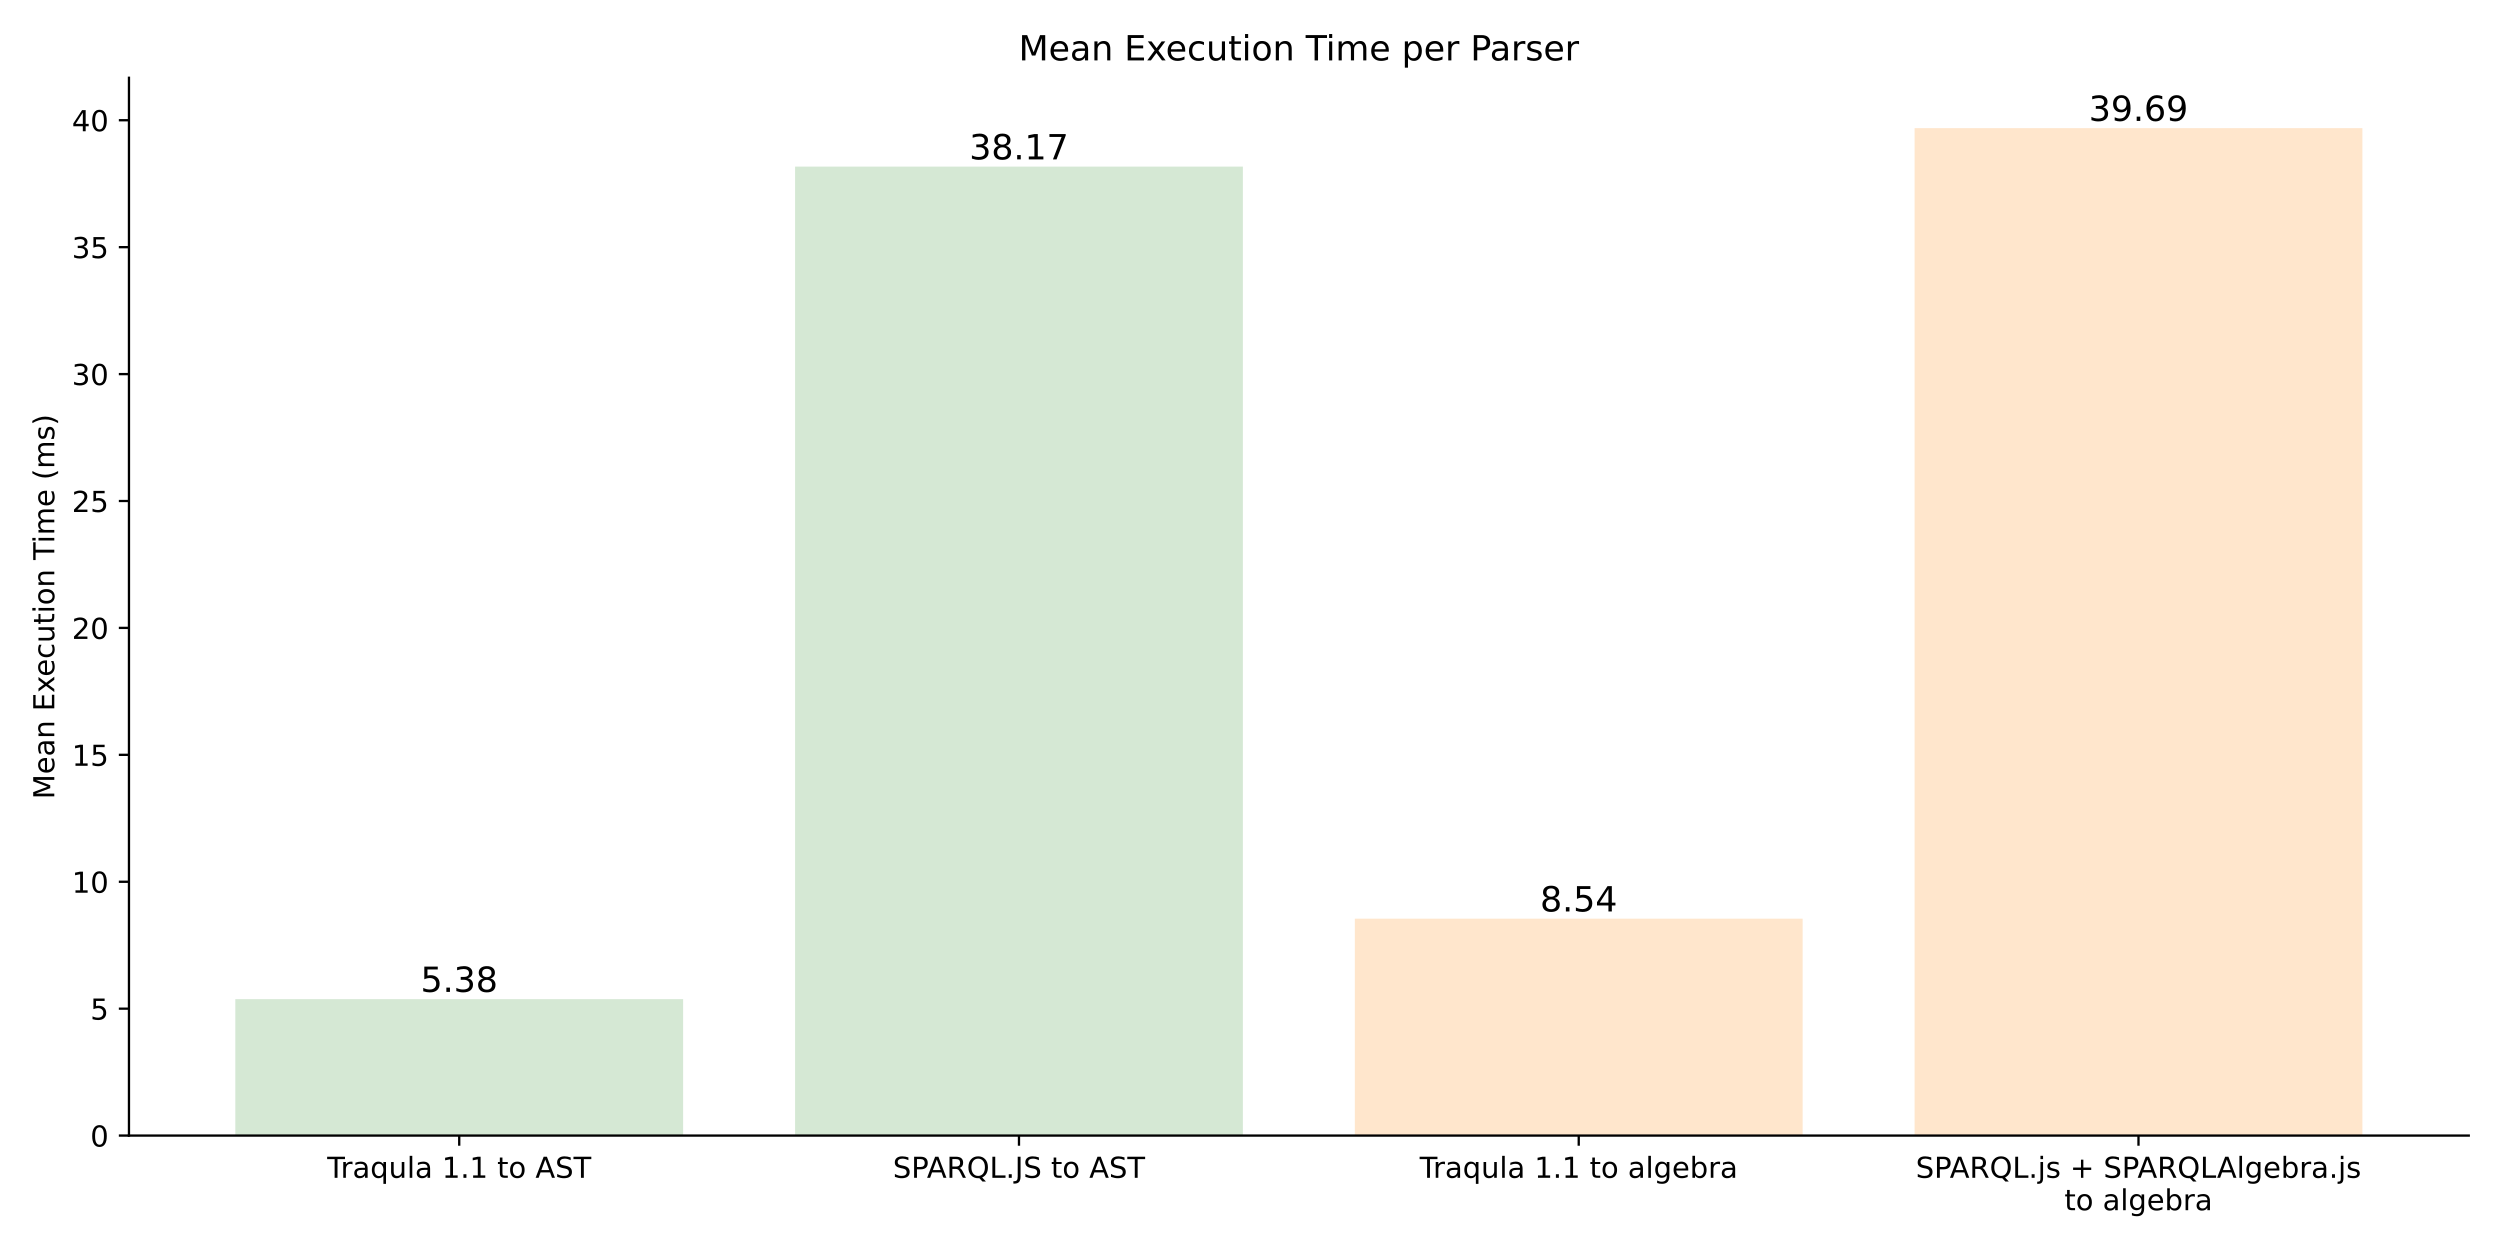
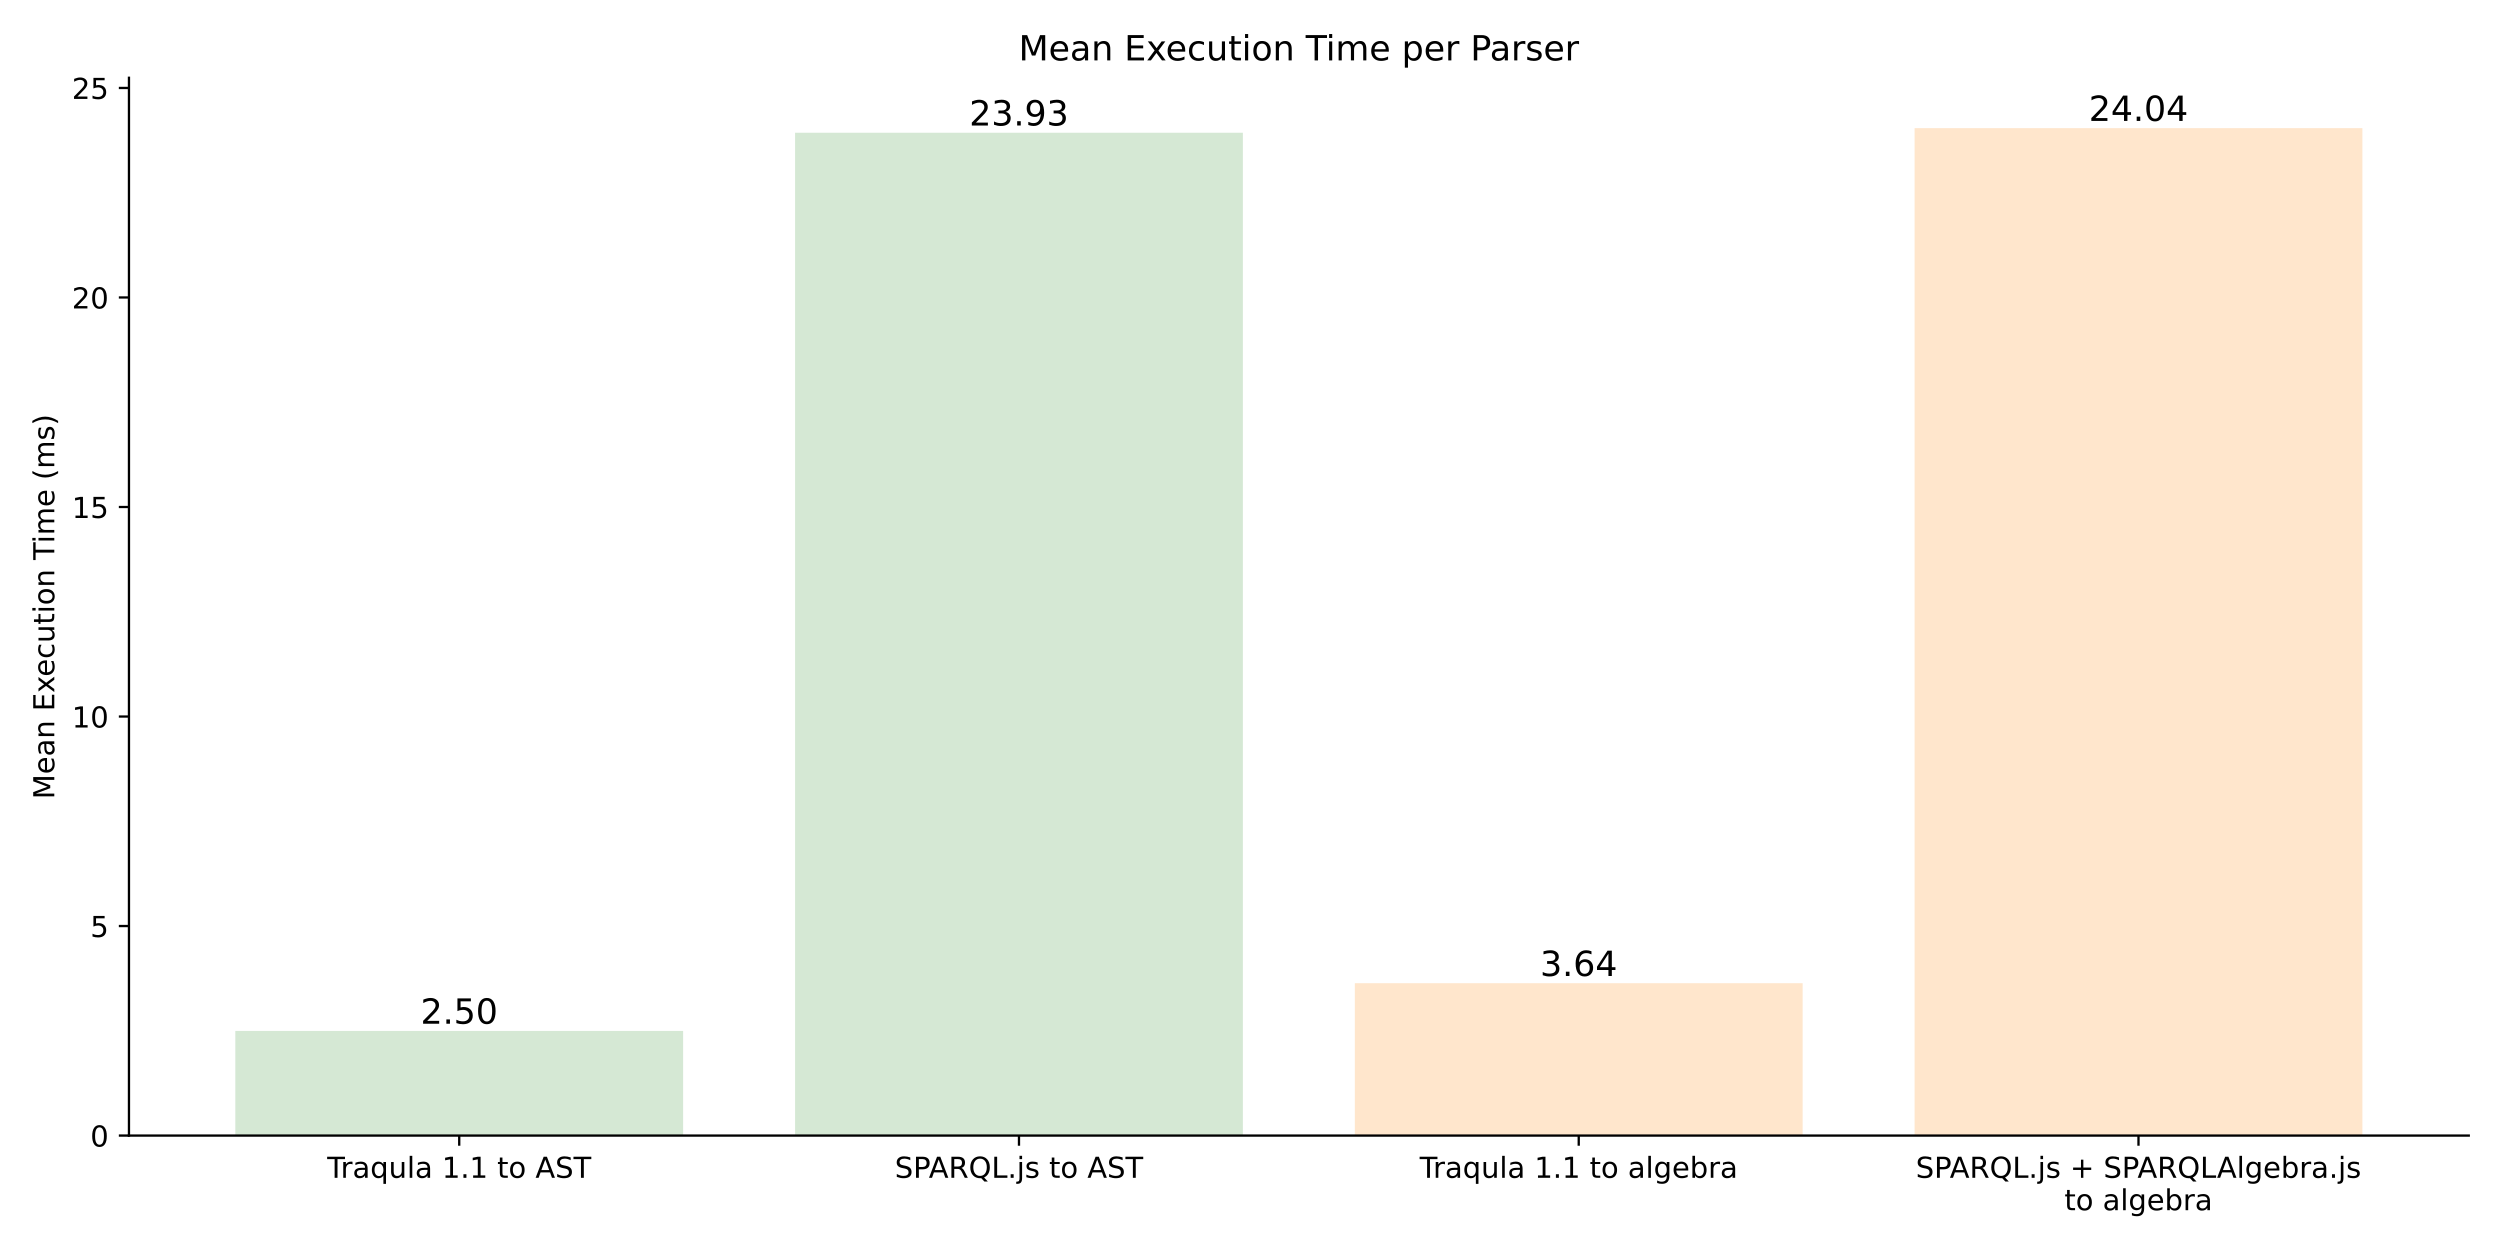
<svg xmlns="http://www.w3.org/2000/svg" xmlns:xlink="http://www.w3.org/1999/xlink" width="864pt" height="432pt" viewBox="0 0 864 432" version="1.1">
  <defs>
    <style type="text/css">*{stroke-linejoin: round; stroke-linecap: butt}</style>
  </defs>
  <g id="figure_1">
    <g id="patch_1">
      <path d="M 0 432  L 864 432  L 864 0  L 0 0  L 0 432  z " style="fill: none" />
    </g>
    <g id="axes_1">
      <g id="patch_2">
        <path d="M 44.57 392.456  L 853.2 392.456  L 853.2 26.88  L 44.57 26.88  L 44.57 392.456  z " style="fill: none" />
      </g>
      <g id="patch_3">
-         <path d="M 81.326 392.456  L 236.088 392.456  L 236.088 345.296  L 81.326 345.296  z " clip-path="url(#pd45459733b)" style="fill: #d5e8d4" />
+         <path d="M 81.326 392.456  L 236.088 392.456  L 236.088 356.296  L 81.326 356.296  z " clip-path="url(#p5cff1e5d12)" style="fill: #d5e8d4" />
      </g>
      <g id="patch_4">
-         <path d="M 274.778 392.456  L 429.54 392.456  L 429.54 57.573  L 274.778 57.573  z " clip-path="url(#pd45459733b)" style="fill: #d5e8d4" />
+         <path d="M 274.778 392.456  L 429.54 392.456  L 429.54 45.869  L 274.778 45.869  z " clip-path="url(#p5cff1e5d12)" style="fill: #d5e8d4" />
      </g>
      <g id="patch_5">
-         <path d="M 468.23 392.456  L 622.992 392.456  L 622.992 317.497  L 468.23 317.497  z " clip-path="url(#pd45459733b)" style="fill: #ffe6cc" />
+         <path d="M 468.23 392.456  L 622.992 392.456  L 622.992 339.801  L 468.23 339.801  z " clip-path="url(#p5cff1e5d12)" style="fill: #ffe6cc" />
      </g>
      <g id="patch_6">
-         <path d="M 661.682 392.456  L 816.444 392.456  L 816.444 44.288  L 661.682 44.288  z " clip-path="url(#pd45459733b)" style="fill: #ffe6cc" />
+         <path d="M 661.682 392.456  L 816.444 392.456  L 816.444 44.288  L 661.682 44.288  z " clip-path="url(#p5cff1e5d12)" style="fill: #ffe6cc" />
      </g>
      <g id="matplotlib.axis_1">
        <g id="xtick_1">
          <g id="line2d_1">
            <defs>
-               <path id="m4dc165b81d" d="M 0 0  L 0 3.5  " style="stroke: #000000; stroke-width: 0.8" />
+               <path id="m04e95a6d1e" d="M 0 0  L 0 3.5  " style="stroke: #000000; stroke-width: 0.8" />
            </defs>
            <g>
-               <use xlink:href="#m4dc165b81d" x="158.707" y="392.456" style="stroke: #000000; stroke-width: 0.8" />
+               <use xlink:href="#m04e95a6d1e" x="158.707" y="392.456" style="stroke: #000000; stroke-width: 0.8" />
            </g>
          </g>
          <g id="text_1">
            <g transform="translate(113.088 407.0544) scale(0.1 -0.1)">
              <defs>
                <path id="DejaVuSans-54" d="M -19 4666  L 3928 4666  L 3928 4134  L 2272 4134  L 2272 0  L 1638 0  L 1638 4134  L -19 4134  L -19 4666  z " transform="scale(0.015625)" />
                <path id="DejaVuSans-72" d="M 2631 2963  Q 2534 3019 2420 3045  Q 2306 3072 2169 3072  Q 1681 3072 1420 2755  Q 1159 2438 1159 1844  L 1159 0  L 581 0  L 581 3500  L 1159 3500  L 1159 2956  Q 1341 3275 1631 3429  Q 1922 3584 2338 3584  Q 2397 3584 2469 3576  Q 2541 3569 2628 3553  L 2631 2963  z " transform="scale(0.015625)" />
                <path id="DejaVuSans-61" d="M 2194 1759  Q 1497 1759 1228 1600  Q 959 1441 959 1056  Q 959 750 1161 570  Q 1363 391 1709 391  Q 2188 391 2477 730  Q 2766 1069 2766 1631  L 2766 1759  L 2194 1759  z M 3341 1997  L 3341 0  L 2766 0  L 2766 531  Q 2569 213 2275 61  Q 1981 -91 1556 -91  Q 1019 -91 701 211  Q 384 513 384 1019  Q 384 1609 779 1909  Q 1175 2209 1959 2209  L 2766 2209  L 2766 2266  Q 2766 2663 2505 2880  Q 2244 3097 1772 3097  Q 1472 3097 1187 3025  Q 903 2953 641 2809  L 641 3341  Q 956 3463 1253 3523  Q 1550 3584 1831 3584  Q 2591 3584 2966 3190  Q 3341 2797 3341 1997  z " transform="scale(0.015625)" />
                <path id="DejaVuSans-71" d="M 947 1747  Q 947 1113 1208 752  Q 1469 391 1925 391  Q 2381 391 2643 752  Q 2906 1113 2906 1747  Q 2906 2381 2643 2742  Q 2381 3103 1925 3103  Q 1469 3103 1208 2742  Q 947 2381 947 1747  z M 2906 525  Q 2725 213 2448 61  Q 2172 -91 1784 -91  Q 1150 -91 751 415  Q 353 922 353 1747  Q 353 2572 751 3078  Q 1150 3584 1784 3584  Q 2172 3584 2448 3432  Q 2725 3281 2906 2969  L 2906 3500  L 3481 3500  L 3481 -1331  L 2906 -1331  L 2906 525  z " transform="scale(0.015625)" />
                <path id="DejaVuSans-75" d="M 544 1381  L 544 3500  L 1119 3500  L 1119 1403  Q 1119 906 1312 657  Q 1506 409 1894 409  Q 2359 409 2629 706  Q 2900 1003 2900 1516  L 2900 3500  L 3475 3500  L 3475 0  L 2900 0  L 2900 538  Q 2691 219 2414 64  Q 2138 -91 1772 -91  Q 1169 -91 856 284  Q 544 659 544 1381  z M 1991 3584  L 1991 3584  z " transform="scale(0.015625)" />
                <path id="DejaVuSans-6c" d="M 603 4863  L 1178 4863  L 1178 0  L 603 0  L 603 4863  z " transform="scale(0.015625)" />
                <path id="DejaVuSans-20" transform="scale(0.015625)" />
                <path id="DejaVuSans-31" d="M 794 531  L 1825 531  L 1825 4091  L 703 3866  L 703 4441  L 1819 4666  L 2450 4666  L 2450 531  L 3481 531  L 3481 0  L 794 0  L 794 531  z " transform="scale(0.015625)" />
                <path id="DejaVuSans-2e" d="M 684 794  L 1344 794  L 1344 0  L 684 0  L 684 794  z " transform="scale(0.015625)" />
                <path id="DejaVuSans-74" d="M 1172 4494  L 1172 3500  L 2356 3500  L 2356 3053  L 1172 3053  L 1172 1153  Q 1172 725 1289 603  Q 1406 481 1766 481  L 2356 481  L 2356 0  L 1766 0  Q 1100 0 847 248  Q 594 497 594 1153  L 594 3053  L 172 3053  L 172 3500  L 594 3500  L 594 4494  L 1172 4494  z " transform="scale(0.015625)" />
                <path id="DejaVuSans-6f" d="M 1959 3097  Q 1497 3097 1228 2736  Q 959 2375 959 1747  Q 959 1119 1226 758  Q 1494 397 1959 397  Q 2419 397 2687 759  Q 2956 1122 2956 1747  Q 2956 2369 2687 2733  Q 2419 3097 1959 3097  z M 1959 3584  Q 2709 3584 3137 3096  Q 3566 2609 3566 1747  Q 3566 888 3137 398  Q 2709 -91 1959 -91  Q 1206 -91 779 398  Q 353 888 353 1747  Q 353 2609 779 3096  Q 1206 3584 1959 3584  z " transform="scale(0.015625)" />
                <path id="DejaVuSans-41" d="M 2188 4044  L 1331 1722  L 3047 1722  L 2188 4044  z M 1831 4666  L 2547 4666  L 4325 0  L 3669 0  L 3244 1197  L 1141 1197  L 716 0  L 50 0  L 1831 4666  z " transform="scale(0.015625)" />
                <path id="DejaVuSans-53" d="M 3425 4513  L 3425 3897  Q 3066 4069 2747 4153  Q 2428 4238 2131 4238  Q 1616 4238 1336 4038  Q 1056 3838 1056 3469  Q 1056 3159 1242 3001  Q 1428 2844 1947 2747  L 2328 2669  Q 3034 2534 3370 2195  Q 3706 1856 3706 1288  Q 3706 609 3251 259  Q 2797 -91 1919 -91  Q 1588 -91 1214 -16  Q 841 59 441 206  L 441 856  Q 825 641 1194 531  Q 1563 422 1919 422  Q 2459 422 2753 634  Q 3047 847 3047 1241  Q 3047 1584 2836 1778  Q 2625 1972 2144 2069  L 1759 2144  Q 1053 2284 737 2584  Q 422 2884 422 3419  Q 422 4038 858 4394  Q 1294 4750 2059 4750  Q 2388 4750 2728 4690  Q 3069 4631 3425 4513  z " transform="scale(0.015625)" />
              </defs>
              <use xlink:href="#DejaVuSans-54" />
              <use xlink:href="#DejaVuSans-72" transform="translate(46.33398 0)" />
              <use xlink:href="#DejaVuSans-61" transform="translate(87.44727 0)" />
              <use xlink:href="#DejaVuSans-71" transform="translate(148.7266 0)" />
              <use xlink:href="#DejaVuSans-75" transform="translate(212.2031 0)" />
              <use xlink:href="#DejaVuSans-6c" transform="translate(275.582 0)" />
              <use xlink:href="#DejaVuSans-61" transform="translate(303.3652 0)" />
              <use xlink:href="#DejaVuSans-20" transform="translate(364.6445 0)" />
              <use xlink:href="#DejaVuSans-31" transform="translate(396.4316 0)" />
              <use xlink:href="#DejaVuSans-2e" transform="translate(460.0547 0)" />
              <use xlink:href="#DejaVuSans-31" transform="translate(491.8418 0)" />
              <use xlink:href="#DejaVuSans-20" transform="translate(555.4648 0)" />
              <use xlink:href="#DejaVuSans-74" transform="translate(587.252 0)" />
              <use xlink:href="#DejaVuSans-6f" transform="translate(626.4609 0)" />
              <use xlink:href="#DejaVuSans-20" transform="translate(687.6426 0)" />
              <use xlink:href="#DejaVuSans-41" transform="translate(719.4297 0)" />
              <use xlink:href="#DejaVuSans-53" transform="translate(787.8379 0)" />
              <use xlink:href="#DejaVuSans-54" transform="translate(851.3145 0)" />
            </g>
          </g>
        </g>
        <g id="xtick_2">
          <g id="line2d_2">
            <g>
-               <use xlink:href="#m4dc165b81d" x="352.159" y="392.456" style="stroke: #000000; stroke-width: 0.8" />
+               <use xlink:href="#m04e95a6d1e" x="352.159" y="392.456" style="stroke: #000000; stroke-width: 0.8" />
            </g>
          </g>
          <g id="text_2">
-             <g transform="translate(308.5878 407.0544) scale(0.1 -0.1)">
+             <g transform="translate(309.2433 407.0544) scale(0.1 -0.1)">
              <defs>
                <path id="DejaVuSans-50" d="M 1259 4147  L 1259 2394  L 2053 2394  Q 2494 2394 2734 2622  Q 2975 2850 2975 3272  Q 2975 3691 2734 3919  Q 2494 4147 2053 4147  L 1259 4147  z M 628 4666  L 2053 4666  Q 2838 4666 3239 4311  Q 3641 3956 3641 3272  Q 3641 2581 3239 2228  Q 2838 1875 2053 1875  L 1259 1875  L 1259 0  L 628 0  L 628 4666  z " transform="scale(0.015625)" />
                <path id="DejaVuSans-52" d="M 2841 2188  Q 3044 2119 3236 1894  Q 3428 1669 3622 1275  L 4263 0  L 3584 0  L 2988 1197  Q 2756 1666 2539 1819  Q 2322 1972 1947 1972  L 1259 1972  L 1259 0  L 628 0  L 628 4666  L 2053 4666  Q 2853 4666 3247 4331  Q 3641 3997 3641 3322  Q 3641 2881 3436 2590  Q 3231 2300 2841 2188  z M 1259 4147  L 1259 2491  L 2053 2491  Q 2509 2491 2742 2702  Q 2975 2913 2975 3322  Q 2975 3731 2742 3939  Q 2509 4147 2053 4147  L 1259 4147  z " transform="scale(0.015625)" />
                <path id="DejaVuSans-51" d="M 2522 4238  Q 1834 4238 1429 3725  Q 1025 3213 1025 2328  Q 1025 1447 1429 934  Q 1834 422 2522 422  Q 3209 422 3611 934  Q 4013 1447 4013 2328  Q 4013 3213 3611 3725  Q 3209 4238 2522 4238  z M 3406 84  L 4238 -825  L 3475 -825  L 2784 -78  Q 2681 -84 2626 -87  Q 2572 -91 2522 -91  Q 1538 -91 948 567  Q 359 1225 359 2328  Q 359 3434 948 4092  Q 1538 4750 2522 4750  Q 3503 4750 4090 4092  Q 4678 3434 4678 2328  Q 4678 1516 4351 937  Q 4025 359 3406 84  z " transform="scale(0.015625)" />
                <path id="DejaVuSans-4c" d="M 628 4666  L 1259 4666  L 1259 531  L 3531 531  L 3531 0  L 628 0  L 628 4666  z " transform="scale(0.015625)" />
-                 <path id="DejaVuSans-4a" d="M 628 4666  L 1259 4666  L 1259 325  Q 1259 -519 939 -900  Q 619 -1281 -91 -1281  L -331 -1281  L -331 -750  L -134 -750  Q 284 -750 456 -515  Q 628 -281 628 325  L 628 4666  z " transform="scale(0.015625)" />
+                 <path id="DejaVuSans-6a" d="M 603 3500  L 1178 3500  L 1178 -63  Q 1178 -731 923 -1031  Q 669 -1331 103 -1331  L -116 -1331  L -116 -844  L 38 -844  Q 366 -844 484 -692  Q 603 -541 603 -63  L 603 3500  z M 603 4863  L 1178 4863  L 1178 4134  L 603 4134  L 603 4863  z " transform="scale(0.015625)" />
+                 <path id="DejaVuSans-73" d="M 2834 3397  L 2834 2853  Q 2591 2978 2328 3040  Q 2066 3103 1784 3103  Q 1356 3103 1142 2972  Q 928 2841 928 2578  Q 928 2378 1081 2264  Q 1234 2150 1697 2047  L 1894 2003  Q 2506 1872 2764 1633  Q 3022 1394 3022 966  Q 3022 478 2636 193  Q 2250 -91 1575 -91  Q 1294 -91 989 -36  Q 684 19 347 128  L 347 722  Q 666 556 975 473  Q 1284 391 1588 391  Q 1994 391 2212 530  Q 2431 669 2431 922  Q 2431 1156 2273 1281  Q 2116 1406 1581 1522  L 1381 1569  Q 847 1681 609 1914  Q 372 2147 372 2553  Q 372 3047 722 3315  Q 1072 3584 1716 3584  Q 2034 3584 2315 3537  Q 2597 3491 2834 3397  z " transform="scale(0.015625)" />
              </defs>
              <use xlink:href="#DejaVuSans-53" />
              <use xlink:href="#DejaVuSans-50" transform="translate(63.47656 0)" />
              <use xlink:href="#DejaVuSans-41" transform="translate(117.4043 0)" />
              <use xlink:href="#DejaVuSans-52" transform="translate(185.8125 0)" />
              <use xlink:href="#DejaVuSans-51" transform="translate(255.2949 0)" />
              <use xlink:href="#DejaVuSans-4c" transform="translate(334.0059 0)" />
              <use xlink:href="#DejaVuSans-2e" transform="translate(389.7188 0)" />
-               <use xlink:href="#DejaVuSans-4a" transform="translate(421.5059 0)" />
-               <use xlink:href="#DejaVuSans-53" transform="translate(450.998 0)" />
-               <use xlink:href="#DejaVuSans-20" transform="translate(514.4746 0)" />
-               <use xlink:href="#DejaVuSans-74" transform="translate(546.2617 0)" />
-               <use xlink:href="#DejaVuSans-6f" transform="translate(585.4707 0)" />
-               <use xlink:href="#DejaVuSans-20" transform="translate(646.6523 0)" />
-               <use xlink:href="#DejaVuSans-41" transform="translate(678.4395 0)" />
-               <use xlink:href="#DejaVuSans-53" transform="translate(746.8477 0)" />
-               <use xlink:href="#DejaVuSans-54" transform="translate(810.3242 0)" />
+               <use xlink:href="#DejaVuSans-6a" transform="translate(421.5059 0)" />
+               <use xlink:href="#DejaVuSans-73" transform="translate(449.2891 0)" />
+               <use xlink:href="#DejaVuSans-20" transform="translate(501.3887 0)" />
+               <use xlink:href="#DejaVuSans-74" transform="translate(533.1758 0)" />
+               <use xlink:href="#DejaVuSans-6f" transform="translate(572.3848 0)" />
+               <use xlink:href="#DejaVuSans-20" transform="translate(633.5664 0)" />
+               <use xlink:href="#DejaVuSans-41" transform="translate(665.3535 0)" />
+               <use xlink:href="#DejaVuSans-53" transform="translate(733.7617 0)" />
+               <use xlink:href="#DejaVuSans-54" transform="translate(797.2383 0)" />
            </g>
          </g>
        </g>
        <g id="xtick_3">
          <g id="line2d_3">
            <g>
-               <use xlink:href="#m4dc165b81d" x="545.611" y="392.456" style="stroke: #000000; stroke-width: 0.8" />
+               <use xlink:href="#m04e95a6d1e" x="545.611" y="392.456" style="stroke: #000000; stroke-width: 0.8" />
            </g>
          </g>
          <g id="text_3">
            <g transform="translate(490.6431 407.0544) scale(0.1 -0.1)">
              <defs>
                <path id="DejaVuSans-67" d="M 2906 1791  Q 2906 2416 2648 2759  Q 2391 3103 1925 3103  Q 1463 3103 1205 2759  Q 947 2416 947 1791  Q 947 1169 1205 825  Q 1463 481 1925 481  Q 2391 481 2648 825  Q 2906 1169 2906 1791  z M 3481 434  Q 3481 -459 3084 -895  Q 2688 -1331 1869 -1331  Q 1566 -1331 1297 -1286  Q 1028 -1241 775 -1147  L 775 -588  Q 1028 -725 1275 -790  Q 1522 -856 1778 -856  Q 2344 -856 2625 -561  Q 2906 -266 2906 331  L 2906 616  Q 2728 306 2450 153  Q 2172 0 1784 0  Q 1141 0 747 490  Q 353 981 353 1791  Q 353 2603 747 3093  Q 1141 3584 1784 3584  Q 2172 3584 2450 3431  Q 2728 3278 2906 2969  L 2906 3500  L 3481 3500  L 3481 434  z " transform="scale(0.015625)" />
                <path id="DejaVuSans-65" d="M 3597 1894  L 3597 1613  L 953 1613  Q 991 1019 1311 708  Q 1631 397 2203 397  Q 2534 397 2845 478  Q 3156 559 3463 722  L 3463 178  Q 3153 47 2828 -22  Q 2503 -91 2169 -91  Q 1331 -91 842 396  Q 353 884 353 1716  Q 353 2575 817 3079  Q 1281 3584 2069 3584  Q 2775 3584 3186 3129  Q 3597 2675 3597 1894  z M 3022 2063  Q 3016 2534 2758 2815  Q 2500 3097 2075 3097  Q 1594 3097 1305 2825  Q 1016 2553 972 2059  L 3022 2063  z " transform="scale(0.015625)" />
                <path id="DejaVuSans-62" d="M 3116 1747  Q 3116 2381 2855 2742  Q 2594 3103 2138 3103  Q 1681 3103 1420 2742  Q 1159 2381 1159 1747  Q 1159 1113 1420 752  Q 1681 391 2138 391  Q 2594 391 2855 752  Q 3116 1113 3116 1747  z M 1159 2969  Q 1341 3281 1617 3432  Q 1894 3584 2278 3584  Q 2916 3584 3314 3078  Q 3713 2572 3713 1747  Q 3713 922 3314 415  Q 2916 -91 2278 -91  Q 1894 -91 1617 61  Q 1341 213 1159 525  L 1159 0  L 581 0  L 581 4863  L 1159 4863  L 1159 2969  z " transform="scale(0.015625)" />
              </defs>
              <use xlink:href="#DejaVuSans-54" />
              <use xlink:href="#DejaVuSans-72" transform="translate(46.33398 0)" />
              <use xlink:href="#DejaVuSans-61" transform="translate(87.44727 0)" />
              <use xlink:href="#DejaVuSans-71" transform="translate(148.7266 0)" />
              <use xlink:href="#DejaVuSans-75" transform="translate(212.2031 0)" />
              <use xlink:href="#DejaVuSans-6c" transform="translate(275.582 0)" />
              <use xlink:href="#DejaVuSans-61" transform="translate(303.3652 0)" />
              <use xlink:href="#DejaVuSans-20" transform="translate(364.6445 0)" />
              <use xlink:href="#DejaVuSans-31" transform="translate(396.4316 0)" />
              <use xlink:href="#DejaVuSans-2e" transform="translate(460.0547 0)" />
              <use xlink:href="#DejaVuSans-31" transform="translate(491.8418 0)" />
              <use xlink:href="#DejaVuSans-20" transform="translate(555.4648 0)" />
              <use xlink:href="#DejaVuSans-74" transform="translate(587.252 0)" />
              <use xlink:href="#DejaVuSans-6f" transform="translate(626.4609 0)" />
              <use xlink:href="#DejaVuSans-20" transform="translate(687.6426 0)" />
              <use xlink:href="#DejaVuSans-61" transform="translate(719.4297 0)" />
              <use xlink:href="#DejaVuSans-6c" transform="translate(780.709 0)" />
              <use xlink:href="#DejaVuSans-67" transform="translate(808.4922 0)" />
              <use xlink:href="#DejaVuSans-65" transform="translate(871.9688 0)" />
              <use xlink:href="#DejaVuSans-62" transform="translate(933.4922 0)" />
              <use xlink:href="#DejaVuSans-72" transform="translate(996.9688 0)" />
              <use xlink:href="#DejaVuSans-61" transform="translate(1038.082 0)" />
            </g>
          </g>
        </g>
        <g id="xtick_4">
          <g id="line2d_4">
            <g>
-               <use xlink:href="#m4dc165b81d" x="739.063" y="392.456" style="stroke: #000000; stroke-width: 0.8" />
+               <use xlink:href="#m04e95a6d1e" x="739.063" y="392.456" style="stroke: #000000; stroke-width: 0.8" />
            </g>
          </g>
          <g id="text_4">
            <g transform="translate(662.0898 407.0544) scale(0.1 -0.1)">
              <defs>
-                 <path id="DejaVuSans-6a" d="M 603 3500  L 1178 3500  L 1178 -63  Q 1178 -731 923 -1031  Q 669 -1331 103 -1331  L -116 -1331  L -116 -844  L 38 -844  Q 366 -844 484 -692  Q 603 -541 603 -63  L 603 3500  z M 603 4863  L 1178 4863  L 1178 4134  L 603 4134  L 603 4863  z " transform="scale(0.015625)" />
-                 <path id="DejaVuSans-73" d="M 2834 3397  L 2834 2853  Q 2591 2978 2328 3040  Q 2066 3103 1784 3103  Q 1356 3103 1142 2972  Q 928 2841 928 2578  Q 928 2378 1081 2264  Q 1234 2150 1697 2047  L 1894 2003  Q 2506 1872 2764 1633  Q 3022 1394 3022 966  Q 3022 478 2636 193  Q 2250 -91 1575 -91  Q 1294 -91 989 -36  Q 684 19 347 128  L 347 722  Q 666 556 975 473  Q 1284 391 1588 391  Q 1994 391 2212 530  Q 2431 669 2431 922  Q 2431 1156 2273 1281  Q 2116 1406 1581 1522  L 1381 1569  Q 847 1681 609 1914  Q 372 2147 372 2553  Q 372 3047 722 3315  Q 1072 3584 1716 3584  Q 2034 3584 2315 3537  Q 2597 3491 2834 3397  z " transform="scale(0.015625)" />
                <path id="DejaVuSans-2b" d="M 2944 4013  L 2944 2272  L 4684 2272  L 4684 1741  L 2944 1741  L 2944 0  L 2419 0  L 2419 1741  L 678 1741  L 678 2272  L 2419 2272  L 2419 4013  L 2944 4013  z " transform="scale(0.015625)" />
              </defs>
              <use xlink:href="#DejaVuSans-53" />
              <use xlink:href="#DejaVuSans-50" transform="translate(63.47656 0)" />
              <use xlink:href="#DejaVuSans-41" transform="translate(117.4043 0)" />
              <use xlink:href="#DejaVuSans-52" transform="translate(185.8125 0)" />
              <use xlink:href="#DejaVuSans-51" transform="translate(255.2949 0)" />
              <use xlink:href="#DejaVuSans-4c" transform="translate(334.0059 0)" />
              <use xlink:href="#DejaVuSans-2e" transform="translate(389.7188 0)" />
              <use xlink:href="#DejaVuSans-6a" transform="translate(421.5059 0)" />
              <use xlink:href="#DejaVuSans-73" transform="translate(449.2891 0)" />
              <use xlink:href="#DejaVuSans-20" transform="translate(501.3887 0)" />
              <use xlink:href="#DejaVuSans-2b" transform="translate(533.1758 0)" />
              <use xlink:href="#DejaVuSans-20" transform="translate(616.9648 0)" />
              <use xlink:href="#DejaVuSans-53" transform="translate(648.752 0)" />
              <use xlink:href="#DejaVuSans-50" transform="translate(712.2285 0)" />
              <use xlink:href="#DejaVuSans-41" transform="translate(766.1562 0)" />
              <use xlink:href="#DejaVuSans-52" transform="translate(834.5645 0)" />
              <use xlink:href="#DejaVuSans-51" transform="translate(904.0469 0)" />
              <use xlink:href="#DejaVuSans-4c" transform="translate(982.7578 0)" />
              <use xlink:href="#DejaVuSans-41" transform="translate(1040.721 0)" />
              <use xlink:href="#DejaVuSans-6c" transform="translate(1109.129 0)" />
              <use xlink:href="#DejaVuSans-67" transform="translate(1136.912 0)" />
              <use xlink:href="#DejaVuSans-65" transform="translate(1200.389 0)" />
              <use xlink:href="#DejaVuSans-62" transform="translate(1261.912 0)" />
              <use xlink:href="#DejaVuSans-72" transform="translate(1325.389 0)" />
              <use xlink:href="#DejaVuSans-61" transform="translate(1366.502 0)" />
              <use xlink:href="#DejaVuSans-2e" transform="translate(1427.781 0)" />
              <use xlink:href="#DejaVuSans-6a" transform="translate(1459.568 0)" />
              <use xlink:href="#DejaVuSans-73" transform="translate(1487.352 0)" />
            </g>
            <g transform="translate(713.457 418.2523) scale(0.1 -0.1)">
              <use xlink:href="#DejaVuSans-74" />
              <use xlink:href="#DejaVuSans-6f" transform="translate(39.20898 0)" />
              <use xlink:href="#DejaVuSans-20" transform="translate(100.3906 0)" />
              <use xlink:href="#DejaVuSans-61" transform="translate(132.1777 0)" />
              <use xlink:href="#DejaVuSans-6c" transform="translate(193.457 0)" />
              <use xlink:href="#DejaVuSans-67" transform="translate(221.2402 0)" />
              <use xlink:href="#DejaVuSans-65" transform="translate(284.7168 0)" />
              <use xlink:href="#DejaVuSans-62" transform="translate(346.2402 0)" />
              <use xlink:href="#DejaVuSans-72" transform="translate(409.7168 0)" />
              <use xlink:href="#DejaVuSans-61" transform="translate(450.8301 0)" />
            </g>
          </g>
        </g>
      </g>
      <g id="matplotlib.axis_2">
        <g id="ytick_1">
          <g id="line2d_5">
            <defs>
-               <path id="m79c862b2dd" d="M 0 0  L -3.5 0  " style="stroke: #000000; stroke-width: 0.8" />
+               <path id="mdfbb9f70ff" d="M 0 0  L -3.5 0  " style="stroke: #000000; stroke-width: 0.8" />
            </defs>
            <g>
-               <use xlink:href="#m79c862b2dd" x="44.57" y="392.456" style="stroke: #000000; stroke-width: 0.8" />
+               <use xlink:href="#mdfbb9f70ff" x="44.57" y="392.456" style="stroke: #000000; stroke-width: 0.8" />
            </g>
          </g>
          <g id="text_5">
            <g transform="translate(31.2075 396.2552) scale(0.1 -0.1)">
              <defs>
                <path id="DejaVuSans-30" d="M 2034 4250  Q 1547 4250 1301 3770  Q 1056 3291 1056 2328  Q 1056 1369 1301 889  Q 1547 409 2034 409  Q 2525 409 2770 889  Q 3016 1369 3016 2328  Q 3016 3291 2770 3770  Q 2525 4250 2034 4250  z M 2034 4750  Q 2819 4750 3233 4129  Q 3647 3509 3647 2328  Q 3647 1150 3233 529  Q 2819 -91 2034 -91  Q 1250 -91 836 529  Q 422 1150 422 2328  Q 422 3509 836 4129  Q 1250 4750 2034 4750  z " transform="scale(0.015625)" />
              </defs>
              <use xlink:href="#DejaVuSans-30" />
            </g>
          </g>
        </g>
        <g id="ytick_2">
          <g id="line2d_6">
            <g>
-               <use xlink:href="#m79c862b2dd" x="44.57" y="348.593" style="stroke: #000000; stroke-width: 0.8" />
+               <use xlink:href="#mdfbb9f70ff" x="44.57" y="320.044" style="stroke: #000000; stroke-width: 0.8" />
            </g>
          </g>
          <g id="text_6">
-             <g transform="translate(31.2075 352.3927) scale(0.1 -0.1)">
+             <g transform="translate(31.2075 323.8428) scale(0.1 -0.1)">
              <defs>
                <path id="DejaVuSans-35" d="M 691 4666  L 3169 4666  L 3169 4134  L 1269 4134  L 1269 2991  Q 1406 3038 1543 3061  Q 1681 3084 1819 3084  Q 2600 3084 3056 2656  Q 3513 2228 3513 1497  Q 3513 744 3044 326  Q 2575 -91 1722 -91  Q 1428 -91 1123 -41  Q 819 9 494 109  L 494 744  Q 775 591 1075 516  Q 1375 441 1709 441  Q 2250 441 2565 725  Q 2881 1009 2881 1497  Q 2881 1984 2565 2268  Q 2250 2553 1709 2553  Q 1456 2553 1204 2497  Q 953 2441 691 2322  L 691 4666  z " transform="scale(0.015625)" />
              </defs>
              <use xlink:href="#DejaVuSans-35" />
            </g>
          </g>
        </g>
        <g id="ytick_3">
          <g id="line2d_7">
            <g>
-               <use xlink:href="#m79c862b2dd" x="44.57" y="304.731" style="stroke: #000000; stroke-width: 0.8" />
+               <use xlink:href="#mdfbb9f70ff" x="44.57" y="247.631" style="stroke: #000000; stroke-width: 0.8" />
            </g>
          </g>
          <g id="text_7">
-             <g transform="translate(24.845 308.5302) scale(0.1 -0.1)">
+             <g transform="translate(24.845 251.4304) scale(0.1 -0.1)">
              <use xlink:href="#DejaVuSans-31" />
              <use xlink:href="#DejaVuSans-30" transform="translate(63.62305 0)" />
            </g>
          </g>
        </g>
        <g id="ytick_4">
          <g id="line2d_8">
            <g>
-               <use xlink:href="#m79c862b2dd" x="44.57" y="260.868" style="stroke: #000000; stroke-width: 0.8" />
+               <use xlink:href="#mdfbb9f70ff" x="44.57" y="175.219" style="stroke: #000000; stroke-width: 0.8" />
            </g>
          </g>
          <g id="text_8">
-             <g transform="translate(24.845 264.6677) scale(0.1 -0.1)">
+             <g transform="translate(24.845 179.0181) scale(0.1 -0.1)">
              <use xlink:href="#DejaVuSans-31" />
              <use xlink:href="#DejaVuSans-35" transform="translate(63.62305 0)" />
            </g>
          </g>
        </g>
        <g id="ytick_5">
          <g id="line2d_9">
            <g>
-               <use xlink:href="#m79c862b2dd" x="44.57" y="217.006" style="stroke: #000000; stroke-width: 0.8" />
+               <use xlink:href="#mdfbb9f70ff" x="44.57" y="102.806" style="stroke: #000000; stroke-width: 0.8" />
            </g>
          </g>
          <g id="text_9">
-             <g transform="translate(24.845 220.8052) scale(0.1 -0.1)">
+             <g transform="translate(24.845 106.6057) scale(0.1 -0.1)">
              <defs>
                <path id="DejaVuSans-32" d="M 1228 531  L 3431 531  L 3431 0  L 469 0  L 469 531  Q 828 903 1448 1529  Q 2069 2156 2228 2338  Q 2531 2678 2651 2914  Q 2772 3150 2772 3378  Q 2772 3750 2511 3984  Q 2250 4219 1831 4219  Q 1534 4219 1204 4116  Q 875 4013 500 3803  L 500 4441  Q 881 4594 1212 4672  Q 1544 4750 1819 4750  Q 2544 4750 2975 4387  Q 3406 4025 3406 3419  Q 3406 3131 3298 2873  Q 3191 2616 2906 2266  Q 2828 2175 2409 1742  Q 1991 1309 1228 531  z " transform="scale(0.015625)" />
              </defs>
              <use xlink:href="#DejaVuSans-32" />
              <use xlink:href="#DejaVuSans-30" transform="translate(63.62305 0)" />
            </g>
          </g>
        </g>
        <g id="ytick_6">
          <g id="line2d_10">
            <g>
-               <use xlink:href="#m79c862b2dd" x="44.57" y="173.143" style="stroke: #000000; stroke-width: 0.8" />
+               <use xlink:href="#mdfbb9f70ff" x="44.57" y="30.394" style="stroke: #000000; stroke-width: 0.8" />
            </g>
          </g>
          <g id="text_10">
-             <g transform="translate(24.845 176.9427) scale(0.1 -0.1)">
+             <g transform="translate(24.845 34.19327) scale(0.1 -0.1)">
              <use xlink:href="#DejaVuSans-32" />
              <use xlink:href="#DejaVuSans-35" transform="translate(63.62305 0)" />
            </g>
          </g>
        </g>
-         <g id="ytick_7">
-           <g id="line2d_11">
-             <g>
-               <use xlink:href="#m79c862b2dd" x="44.57" y="129.281" style="stroke: #000000; stroke-width: 0.8" />
-             </g>
-           </g>
-           <g id="text_11">
-             <g transform="translate(24.845 133.0802) scale(0.1 -0.1)">
-               <defs>
-                 <path id="DejaVuSans-33" d="M 2597 2516  Q 3050 2419 3304 2112  Q 3559 1806 3559 1356  Q 3559 666 3084 287  Q 2609 -91 1734 -91  Q 1441 -91 1130 -33  Q 819 25 488 141  L 488 750  Q 750 597 1062 519  Q 1375 441 1716 441  Q 2309 441 2620 675  Q 2931 909 2931 1356  Q 2931 1769 2642 2001  Q 2353 2234 1838 2234  L 1294 2234  L 1294 2753  L 1863 2753  Q 2328 2753 2575 2939  Q 2822 3125 2822 3475  Q 2822 3834 2567 4026  Q 2313 4219 1838 4219  Q 1578 4219 1281 4162  Q 984 4106 628 3988  L 628 4550  Q 988 4650 1302 4700  Q 1616 4750 1894 4750  Q 2613 4750 3031 4423  Q 3450 4097 3450 3541  Q 3450 3153 3228 2886  Q 3006 2619 2597 2516  z " transform="scale(0.015625)" />
-               </defs>
-               <use xlink:href="#DejaVuSans-33" />
-               <use xlink:href="#DejaVuSans-30" transform="translate(63.62305 0)" />
-             </g>
-           </g>
-         </g>
-         <g id="ytick_8">
-           <g id="line2d_12">
-             <g>
-               <use xlink:href="#m79c862b2dd" x="44.57" y="85.418" style="stroke: #000000; stroke-width: 0.8" />
-             </g>
-           </g>
-           <g id="text_12">
-             <g transform="translate(24.845 89.2177) scale(0.1 -0.1)">
-               <use xlink:href="#DejaVuSans-33" />
-               <use xlink:href="#DejaVuSans-35" transform="translate(63.62305 0)" />
-             </g>
-           </g>
-         </g>
-         <g id="ytick_9">
-           <g id="line2d_13">
-             <g>
-               <use xlink:href="#m79c862b2dd" x="44.57" y="41.556" style="stroke: #000000; stroke-width: 0.8" />
-             </g>
-           </g>
-           <g id="text_13">
-             <g transform="translate(24.845 45.35519) scale(0.1 -0.1)">
-               <defs>
-                 <path id="DejaVuSans-34" d="M 2419 4116  L 825 1625  L 2419 1625  L 2419 4116  z M 2253 4666  L 3047 4666  L 3047 1625  L 3713 1625  L 3713 1100  L 3047 1100  L 3047 0  L 2419 0  L 2419 1100  L 313 1100  L 313 1709  L 2253 4666  z " transform="scale(0.015625)" />
-               </defs>
-               <use xlink:href="#DejaVuSans-34" />
-               <use xlink:href="#DejaVuSans-30" transform="translate(63.62305 0)" />
-             </g>
-           </g>
-         </g>
-         <g id="text_14">
+         <g id="text_11">
          <g transform="translate(18.76531 276.2032) rotate(-90) scale(0.1 -0.1)">
            <defs>
              <path id="DejaVuSans-4d" d="M 628 4666  L 1569 4666  L 2759 1491  L 3956 4666  L 4897 4666  L 4897 0  L 4281 0  L 4281 4097  L 3078 897  L 2444 897  L 1241 4097  L 1241 0  L 628 0  L 628 4666  z " transform="scale(0.015625)" />
              <path id="DejaVuSans-6e" d="M 3513 2113  L 3513 0  L 2938 0  L 2938 2094  Q 2938 2591 2744 2837  Q 2550 3084 2163 3084  Q 1697 3084 1428 2787  Q 1159 2491 1159 1978  L 1159 0  L 581 0  L 581 3500  L 1159 3500  L 1159 2956  Q 1366 3272 1645 3428  Q 1925 3584 2291 3584  Q 2894 3584 3203 3211  Q 3513 2838 3513 2113  z " transform="scale(0.015625)" />
              <path id="DejaVuSans-45" d="M 628 4666  L 3578 4666  L 3578 4134  L 1259 4134  L 1259 2753  L 3481 2753  L 3481 2222  L 1259 2222  L 1259 531  L 3634 531  L 3634 0  L 628 0  L 628 4666  z " transform="scale(0.015625)" />
              <path id="DejaVuSans-78" d="M 3513 3500  L 2247 1797  L 3578 0  L 2900 0  L 1881 1375  L 863 0  L 184 0  L 1544 1831  L 300 3500  L 978 3500  L 1906 2253  L 2834 3500  L 3513 3500  z " transform="scale(0.015625)" />
              <path id="DejaVuSans-63" d="M 3122 3366  L 3122 2828  Q 2878 2963 2633 3030  Q 2388 3097 2138 3097  Q 1578 3097 1268 2742  Q 959 2388 959 1747  Q 959 1106 1268 751  Q 1578 397 2138 397  Q 2388 397 2633 464  Q 2878 531 3122 666  L 3122 134  Q 2881 22 2623 -34  Q 2366 -91 2075 -91  Q 1284 -91 818 406  Q 353 903 353 1747  Q 353 2603 823 3093  Q 1294 3584 2113 3584  Q 2378 3584 2631 3529  Q 2884 3475 3122 3366  z " transform="scale(0.015625)" />
              <path id="DejaVuSans-69" d="M 603 3500  L 1178 3500  L 1178 0  L 603 0  L 603 3500  z M 603 4863  L 1178 4863  L 1178 4134  L 603 4134  L 603 4863  z " transform="scale(0.015625)" />
              <path id="DejaVuSans-6d" d="M 3328 2828  Q 3544 3216 3844 3400  Q 4144 3584 4550 3584  Q 5097 3584 5394 3201  Q 5691 2819 5691 2113  L 5691 0  L 5113 0  L 5113 2094  Q 5113 2597 4934 2840  Q 4756 3084 4391 3084  Q 3944 3084 3684 2787  Q 3425 2491 3425 1978  L 3425 0  L 2847 0  L 2847 2094  Q 2847 2600 2669 2842  Q 2491 3084 2119 3084  Q 1678 3084 1418 2786  Q 1159 2488 1159 1978  L 1159 0  L 581 0  L 581 3500  L 1159 3500  L 1159 2956  Q 1356 3278 1631 3431  Q 1906 3584 2284 3584  Q 2666 3584 2933 3390  Q 3200 3197 3328 2828  z " transform="scale(0.015625)" />
              <path id="DejaVuSans-28" d="M 1984 4856  Q 1566 4138 1362 3434  Q 1159 2731 1159 2009  Q 1159 1288 1364 580  Q 1569 -128 1984 -844  L 1484 -844  Q 1016 -109 783 600  Q 550 1309 550 2009  Q 550 2706 781 3412  Q 1013 4119 1484 4856  L 1984 4856  z " transform="scale(0.015625)" />
              <path id="DejaVuSans-29" d="M 513 4856  L 1013 4856  Q 1481 4119 1714 3412  Q 1947 2706 1947 2009  Q 1947 1309 1714 600  Q 1481 -109 1013 -844  L 513 -844  Q 928 -128 1133 580  Q 1338 1288 1338 2009  Q 1338 2731 1133 3434  Q 928 4138 513 4856  z " transform="scale(0.015625)" />
            </defs>
            <use xlink:href="#DejaVuSans-4d" />
            <use xlink:href="#DejaVuSans-65" transform="translate(86.2793 0)" />
            <use xlink:href="#DejaVuSans-61" transform="translate(147.8027 0)" />
            <use xlink:href="#DejaVuSans-6e" transform="translate(209.082 0)" />
            <use xlink:href="#DejaVuSans-20" transform="translate(272.4609 0)" />
            <use xlink:href="#DejaVuSans-45" transform="translate(304.248 0)" />
            <use xlink:href="#DejaVuSans-78" transform="translate(367.4316 0)" />
            <use xlink:href="#DejaVuSans-65" transform="translate(423.4863 0)" />
            <use xlink:href="#DejaVuSans-63" transform="translate(485.0098 0)" />
            <use xlink:href="#DejaVuSans-75" transform="translate(539.9902 0)" />
            <use xlink:href="#DejaVuSans-74" transform="translate(603.3691 0)" />
            <use xlink:href="#DejaVuSans-69" transform="translate(642.5781 0)" />
            <use xlink:href="#DejaVuSans-6f" transform="translate(670.3613 0)" />
            <use xlink:href="#DejaVuSans-6e" transform="translate(731.543 0)" />
            <use xlink:href="#DejaVuSans-20" transform="translate(794.9219 0)" />
            <use xlink:href="#DejaVuSans-54" transform="translate(826.709 0)" />
            <use xlink:href="#DejaVuSans-69" transform="translate(884.668 0)" />
            <use xlink:href="#DejaVuSans-6d" transform="translate(912.4512 0)" />
            <use xlink:href="#DejaVuSans-65" transform="translate(1009.863 0)" />
            <use xlink:href="#DejaVuSans-20" transform="translate(1071.387 0)" />
            <use xlink:href="#DejaVuSans-28" transform="translate(1103.174 0)" />
            <use xlink:href="#DejaVuSans-6d" transform="translate(1142.188 0)" />
            <use xlink:href="#DejaVuSans-73" transform="translate(1239.6 0)" />
            <use xlink:href="#DejaVuSans-29" transform="translate(1291.699 0)" />
          </g>
        </g>
      </g>
      <g id="patch_7">
        <path d="M 44.57 392.456  L 44.57 26.88  " style="fill: none; stroke: #000000; stroke-width: 0.8; stroke-linejoin: miter; stroke-linecap: square" />
      </g>
      <g id="patch_8">
        <path d="M 44.57 392.456  L 853.2 392.456  " style="fill: none; stroke: #000000; stroke-width: 0.8; stroke-linejoin: miter; stroke-linecap: square" />
      </g>
-       <g id="text_15">
-         <g transform="translate(145.3474 342.8005) scale(0.12 -0.12)">
+       <g id="text_12">
+         <g transform="translate(145.3474 353.8005) scale(0.12 -0.12)">
+           <use xlink:href="#DejaVuSans-32" />
+           <use xlink:href="#DejaVuSans-2e" transform="translate(63.62305 0)" />
+           <use xlink:href="#DejaVuSans-35" transform="translate(95.41016 0)" />
+           <use xlink:href="#DejaVuSans-30" transform="translate(159.0332 0)" />
+         </g>
+       </g>
+       <g id="text_13">
+         <g transform="translate(334.982 43.37365) scale(0.12 -0.12)">
          <defs>
-             <path id="DejaVuSans-38" d="M 2034 2216  Q 1584 2216 1326 1975  Q 1069 1734 1069 1313  Q 1069 891 1326 650  Q 1584 409 2034 409  Q 2484 409 2743 651  Q 3003 894 3003 1313  Q 3003 1734 2745 1975  Q 2488 2216 2034 2216  z M 1403 2484  Q 997 2584 770 2862  Q 544 3141 544 3541  Q 544 4100 942 4425  Q 1341 4750 2034 4750  Q 2731 4750 3128 4425  Q 3525 4100 3525 3541  Q 3525 3141 3298 2862  Q 3072 2584 2669 2484  Q 3125 2378 3379 2068  Q 3634 1759 3634 1313  Q 3634 634 3220 271  Q 2806 -91 2034 -91  Q 1263 -91 848 271  Q 434 634 434 1313  Q 434 1759 690 2068  Q 947 2378 1403 2484  z M 1172 3481  Q 1172 3119 1398 2916  Q 1625 2713 2034 2713  Q 2441 2713 2670 2916  Q 2900 3119 2900 3481  Q 2900 3844 2670 4047  Q 2441 4250 2034 4250  Q 1625 4250 1398 4047  Q 1172 3844 1172 3481  z " transform="scale(0.015625)" />
+             <path id="DejaVuSans-33" d="M 2597 2516  Q 3050 2419 3304 2112  Q 3559 1806 3559 1356  Q 3559 666 3084 287  Q 2609 -91 1734 -91  Q 1441 -91 1130 -33  Q 819 25 488 141  L 488 750  Q 750 597 1062 519  Q 1375 441 1716 441  Q 2309 441 2620 675  Q 2931 909 2931 1356  Q 2931 1769 2642 2001  Q 2353 2234 1838 2234  L 1294 2234  L 1294 2753  L 1863 2753  Q 2328 2753 2575 2939  Q 2822 3125 2822 3475  Q 2822 3834 2567 4026  Q 2313 4219 1838 4219  Q 1578 4219 1281 4162  Q 984 4106 628 3988  L 628 4550  Q 988 4650 1302 4700  Q 1616 4750 1894 4750  Q 2613 4750 3031 4423  Q 3450 4097 3450 3541  Q 3450 3153 3228 2886  Q 3006 2619 2597 2516  z " transform="scale(0.015625)" />
+             <path id="DejaVuSans-39" d="M 703 97  L 703 672  Q 941 559 1184 500  Q 1428 441 1663 441  Q 2288 441 2617 861  Q 2947 1281 2994 2138  Q 2813 1869 2534 1725  Q 2256 1581 1919 1581  Q 1219 1581 811 2004  Q 403 2428 403 3163  Q 403 3881 828 4315  Q 1253 4750 1959 4750  Q 2769 4750 3195 4129  Q 3622 3509 3622 2328  Q 3622 1225 3098 567  Q 2575 -91 1691 -91  Q 1453 -91 1209 -44  Q 966 3 703 97  z M 1959 2075  Q 2384 2075 2632 2365  Q 2881 2656 2881 3163  Q 2881 3666 2632 3958  Q 2384 4250 1959 4250  Q 1534 4250 1286 3958  Q 1038 3666 1038 3163  Q 1038 2656 1286 2365  Q 1534 2075 1959 2075  z " transform="scale(0.015625)" />
          </defs>
-           <use xlink:href="#DejaVuSans-35" />
-           <use xlink:href="#DejaVuSans-2e" transform="translate(63.62305 0)" />
-           <use xlink:href="#DejaVuSans-33" transform="translate(95.41016 0)" />
-           <use xlink:href="#DejaVuSans-38" transform="translate(159.0332 0)" />
-         </g>
-       </g>
-       <g id="text_16">
-         <g transform="translate(334.982 55.07756) scale(0.12 -0.12)">
+           <use xlink:href="#DejaVuSans-32" />
+           <use xlink:href="#DejaVuSans-33" transform="translate(63.62305 0)" />
+           <use xlink:href="#DejaVuSans-2e" transform="translate(127.2461 0)" />
+           <use xlink:href="#DejaVuSans-39" transform="translate(159.0332 0)" />
+           <use xlink:href="#DejaVuSans-33" transform="translate(222.6562 0)" />
+         </g>
+       </g>
+       <g id="text_14">
+         <g transform="translate(532.2517 337.3054) scale(0.12 -0.12)">
          <defs>
-             <path id="DejaVuSans-37" d="M 525 4666  L 3525 4666  L 3525 4397  L 1831 0  L 1172 0  L 2766 4134  L 525 4134  L 525 4666  z " transform="scale(0.015625)" />
+             <path id="DejaVuSans-36" d="M 2113 2584  Q 1688 2584 1439 2293  Q 1191 2003 1191 1497  Q 1191 994 1439 701  Q 1688 409 2113 409  Q 2538 409 2786 701  Q 3034 994 3034 1497  Q 3034 2003 2786 2293  Q 2538 2584 2113 2584  z M 3366 4563  L 3366 3988  Q 3128 4100 2886 4159  Q 2644 4219 2406 4219  Q 1781 4219 1451 3797  Q 1122 3375 1075 2522  Q 1259 2794 1537 2939  Q 1816 3084 2150 3084  Q 2853 3084 3261 2657  Q 3669 2231 3669 1497  Q 3669 778 3244 343  Q 2819 -91 2113 -91  Q 1303 -91 875 529  Q 447 1150 447 2328  Q 447 3434 972 4092  Q 1497 4750 2381 4750  Q 2619 4750 2861 4703  Q 3103 4656 3366 4563  z " transform="scale(0.015625)" />
+             <path id="DejaVuSans-34" d="M 2419 4116  L 825 1625  L 2419 1625  L 2419 4116  z M 2253 4666  L 3047 4666  L 3047 1625  L 3713 1625  L 3713 1100  L 3047 1100  L 3047 0  L 2419 0  L 2419 1100  L 313 1100  L 313 1709  L 2253 4666  z " transform="scale(0.015625)" />
          </defs>
          <use xlink:href="#DejaVuSans-33" />
-           <use xlink:href="#DejaVuSans-38" transform="translate(63.62305 0)" />
+           <use xlink:href="#DejaVuSans-2e" transform="translate(63.62305 0)" />
+           <use xlink:href="#DejaVuSans-36" transform="translate(95.41016 0)" />
+           <use xlink:href="#DejaVuSans-34" transform="translate(159.0332 0)" />
+         </g>
+       </g>
+       <g id="text_15">
+         <g transform="translate(721.8864 41.79276) scale(0.12 -0.12)">
+           <use xlink:href="#DejaVuSans-32" />
+           <use xlink:href="#DejaVuSans-34" transform="translate(63.62305 0)" />
          <use xlink:href="#DejaVuSans-2e" transform="translate(127.2461 0)" />
-           <use xlink:href="#DejaVuSans-31" transform="translate(159.0332 0)" />
-           <use xlink:href="#DejaVuSans-37" transform="translate(222.6562 0)" />
-         </g>
-       </g>
-       <g id="text_17">
-         <g transform="translate(532.2517 315.001) scale(0.12 -0.12)">
-           <use xlink:href="#DejaVuSans-38" />
-           <use xlink:href="#DejaVuSans-2e" transform="translate(63.62305 0)" />
-           <use xlink:href="#DejaVuSans-35" transform="translate(95.41016 0)" />
-           <use xlink:href="#DejaVuSans-34" transform="translate(159.0332 0)" />
-         </g>
-       </g>
-       <g id="text_18">
-         <g transform="translate(721.8864 41.79276) scale(0.12 -0.12)">
-           <defs>
-             <path id="DejaVuSans-39" d="M 703 97  L 703 672  Q 941 559 1184 500  Q 1428 441 1663 441  Q 2288 441 2617 861  Q 2947 1281 2994 2138  Q 2813 1869 2534 1725  Q 2256 1581 1919 1581  Q 1219 1581 811 2004  Q 403 2428 403 3163  Q 403 3881 828 4315  Q 1253 4750 1959 4750  Q 2769 4750 3195 4129  Q 3622 3509 3622 2328  Q 3622 1225 3098 567  Q 2575 -91 1691 -91  Q 1453 -91 1209 -44  Q 966 3 703 97  z M 1959 2075  Q 2384 2075 2632 2365  Q 2881 2656 2881 3163  Q 2881 3666 2632 3958  Q 2384 4250 1959 4250  Q 1534 4250 1286 3958  Q 1038 3666 1038 3163  Q 1038 2656 1286 2365  Q 1534 2075 1959 2075  z " transform="scale(0.015625)" />
-             <path id="DejaVuSans-36" d="M 2113 2584  Q 1688 2584 1439 2293  Q 1191 2003 1191 1497  Q 1191 994 1439 701  Q 1688 409 2113 409  Q 2538 409 2786 701  Q 3034 994 3034 1497  Q 3034 2003 2786 2293  Q 2538 2584 2113 2584  z M 3366 4563  L 3366 3988  Q 3128 4100 2886 4159  Q 2644 4219 2406 4219  Q 1781 4219 1451 3797  Q 1122 3375 1075 2522  Q 1259 2794 1537 2939  Q 1816 3084 2150 3084  Q 2853 3084 3261 2657  Q 3669 2231 3669 1497  Q 3669 778 3244 343  Q 2819 -91 2113 -91  Q 1303 -91 875 529  Q 447 1150 447 2328  Q 447 3434 972 4092  Q 1497 4750 2381 4750  Q 2619 4750 2861 4703  Q 3103 4656 3366 4563  z " transform="scale(0.015625)" />
-           </defs>
-           <use xlink:href="#DejaVuSans-33" />
-           <use xlink:href="#DejaVuSans-39" transform="translate(63.62305 0)" />
-           <use xlink:href="#DejaVuSans-2e" transform="translate(127.2461 0)" />
-           <use xlink:href="#DejaVuSans-36" transform="translate(159.0332 0)" />
-           <use xlink:href="#DejaVuSans-39" transform="translate(222.6562 0)" />
-         </g>
-       </g>
-       <g id="text_19">
+           <use xlink:href="#DejaVuSans-30" transform="translate(159.0332 0)" />
+           <use xlink:href="#DejaVuSans-34" transform="translate(222.6562 0)" />
+         </g>
+       </g>
+       <g id="text_16">
        <g transform="translate(352.045 20.88) scale(0.12 -0.12)">
          <defs>
            <path id="DejaVuSans-70" d="M 1159 525  L 1159 -1331  L 581 -1331  L 581 3500  L 1159 3500  L 1159 2969  Q 1341 3281 1617 3432  Q 1894 3584 2278 3584  Q 2916 3584 3314 3078  Q 3713 2572 3713 1747  Q 3713 922 3314 415  Q 2916 -91 2278 -91  Q 1894 -91 1617 61  Q 1341 213 1159 525  z M 3116 1747  Q 3116 2381 2855 2742  Q 2594 3103 2138 3103  Q 1681 3103 1420 2742  Q 1159 2381 1159 1747  Q 1159 1113 1420 752  Q 1681 391 2138 391  Q 2594 391 2855 752  Q 3116 1113 3116 1747  z " transform="scale(0.015625)" />
          </defs>
          <use xlink:href="#DejaVuSans-4d" />
          <use xlink:href="#DejaVuSans-65" transform="translate(86.2793 0)" />
          <use xlink:href="#DejaVuSans-61" transform="translate(147.8027 0)" />
          <use xlink:href="#DejaVuSans-6e" transform="translate(209.082 0)" />
          <use xlink:href="#DejaVuSans-20" transform="translate(272.4609 0)" />
          <use xlink:href="#DejaVuSans-45" transform="translate(304.248 0)" />
          <use xlink:href="#DejaVuSans-78" transform="translate(367.4316 0)" />
          <use xlink:href="#DejaVuSans-65" transform="translate(423.4863 0)" />
          <use xlink:href="#DejaVuSans-63" transform="translate(485.0098 0)" />
          <use xlink:href="#DejaVuSans-75" transform="translate(539.9902 0)" />
          <use xlink:href="#DejaVuSans-74" transform="translate(603.3691 0)" />
          <use xlink:href="#DejaVuSans-69" transform="translate(642.5781 0)" />
          <use xlink:href="#DejaVuSans-6f" transform="translate(670.3613 0)" />
          <use xlink:href="#DejaVuSans-6e" transform="translate(731.543 0)" />
          <use xlink:href="#DejaVuSans-20" transform="translate(794.9219 0)" />
          <use xlink:href="#DejaVuSans-54" transform="translate(826.709 0)" />
          <use xlink:href="#DejaVuSans-69" transform="translate(884.668 0)" />
          <use xlink:href="#DejaVuSans-6d" transform="translate(912.4512 0)" />
          <use xlink:href="#DejaVuSans-65" transform="translate(1009.863 0)" />
          <use xlink:href="#DejaVuSans-20" transform="translate(1071.387 0)" />
          <use xlink:href="#DejaVuSans-70" transform="translate(1103.174 0)" />
          <use xlink:href="#DejaVuSans-65" transform="translate(1166.65 0)" />
          <use xlink:href="#DejaVuSans-72" transform="translate(1228.174 0)" />
          <use xlink:href="#DejaVuSans-20" transform="translate(1269.287 0)" />
          <use xlink:href="#DejaVuSans-50" transform="translate(1301.074 0)" />
          <use xlink:href="#DejaVuSans-61" transform="translate(1356.877 0)" />
          <use xlink:href="#DejaVuSans-72" transform="translate(1418.156 0)" />
          <use xlink:href="#DejaVuSans-73" transform="translate(1459.27 0)" />
          <use xlink:href="#DejaVuSans-65" transform="translate(1511.369 0)" />
          <use xlink:href="#DejaVuSans-72" transform="translate(1572.893 0)" />
        </g>
      </g>
    </g>
  </g>
  <defs>
-     <clipPath id="pd45459733b">
+     <clipPath id="p5cff1e5d12">
      <rect x="44.57" y="26.88" width="808.63" height="365.576" />
    </clipPath>
  </defs>
</svg>
